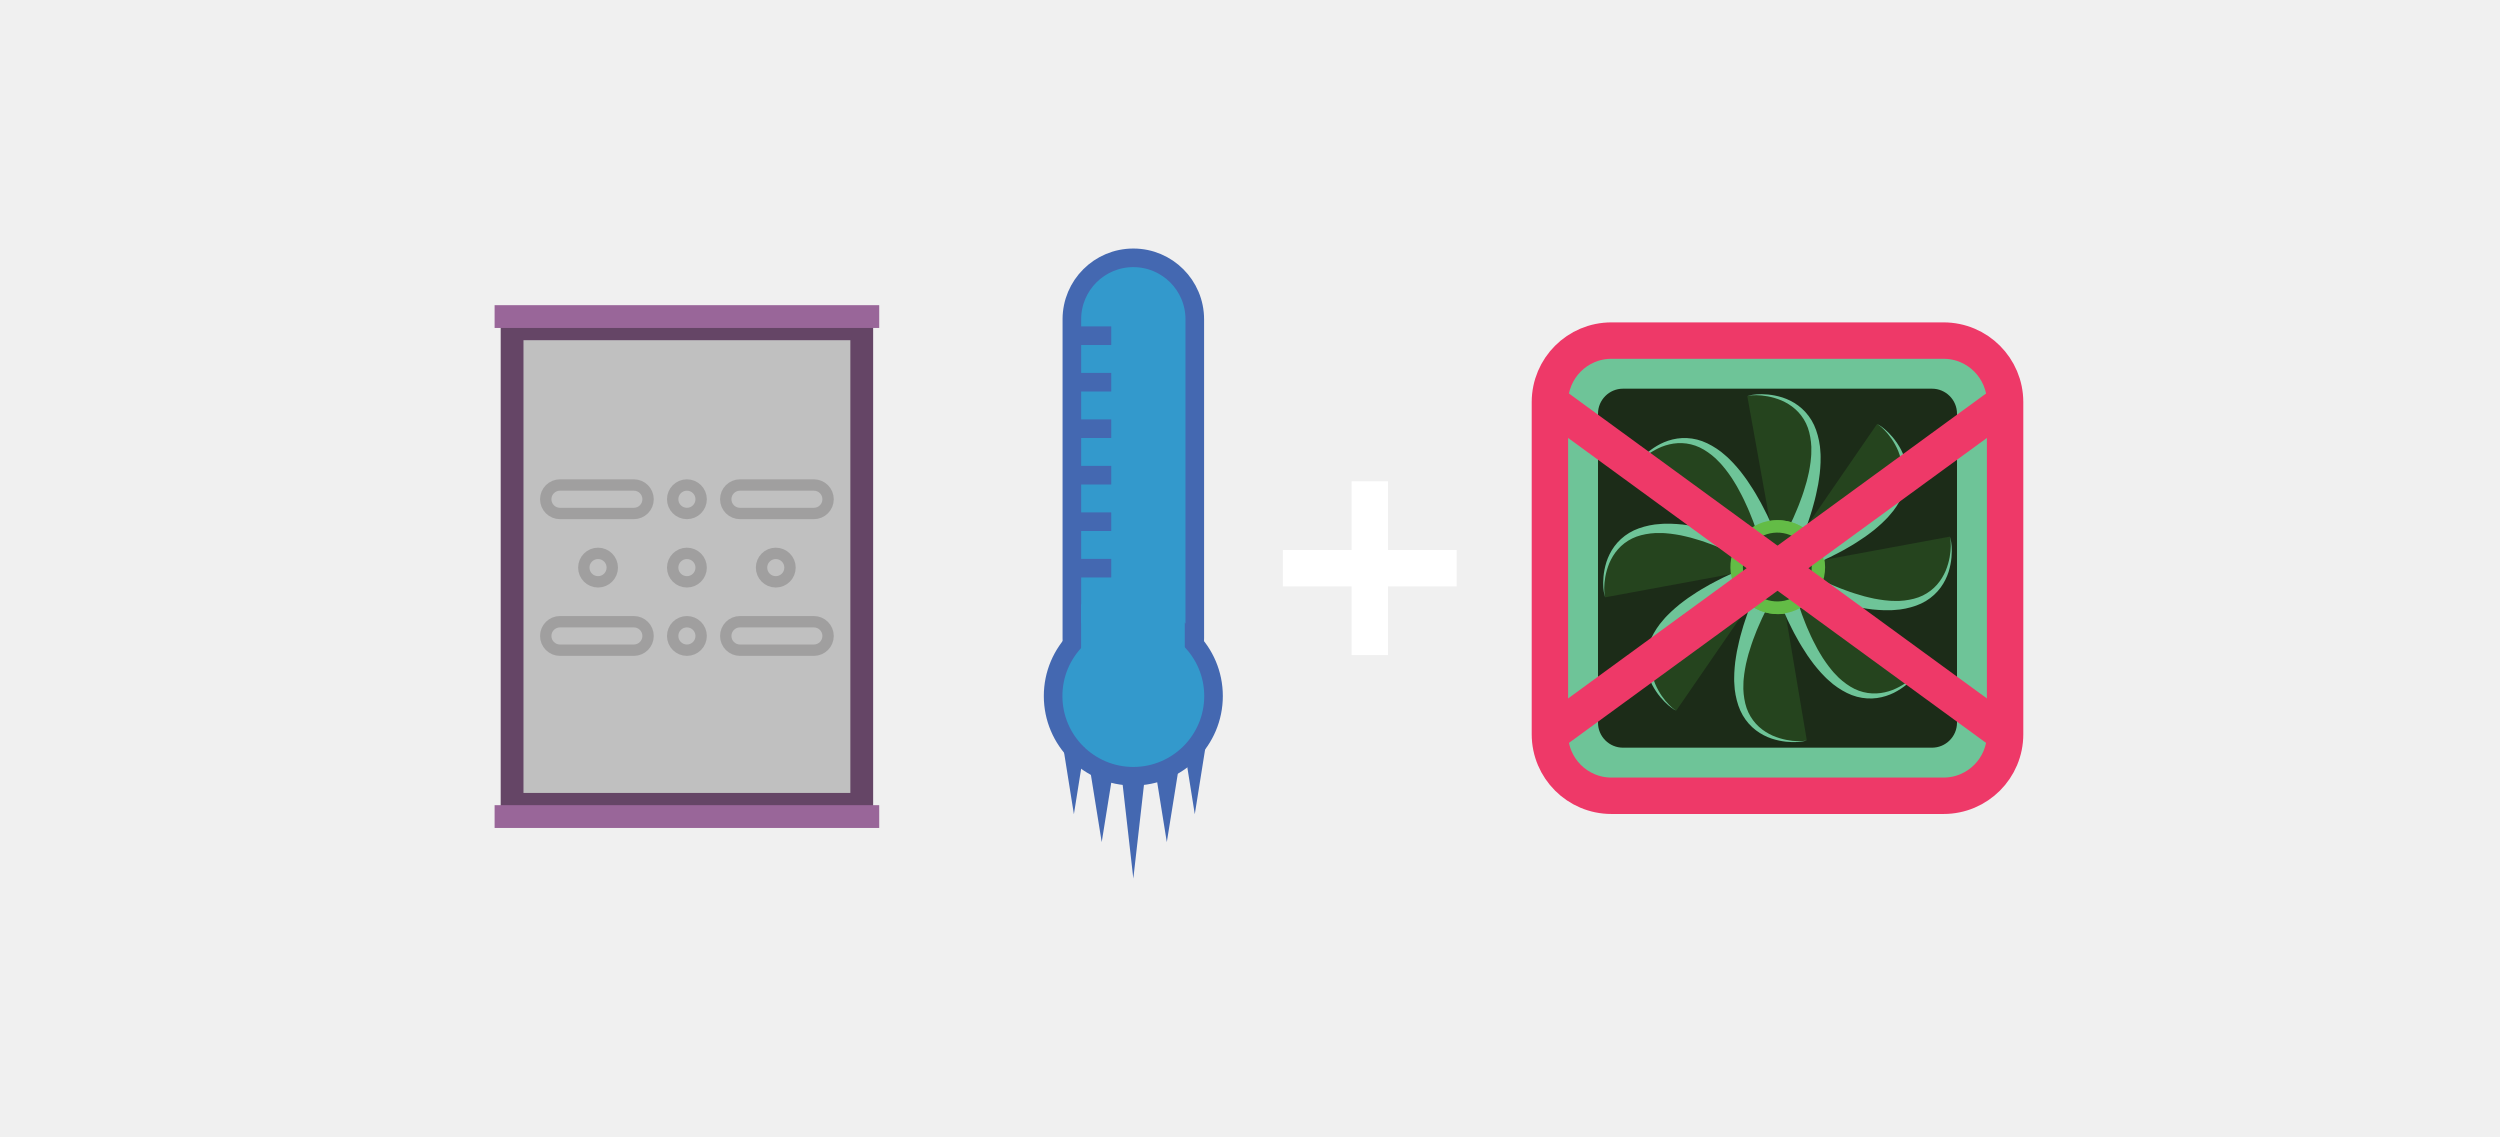
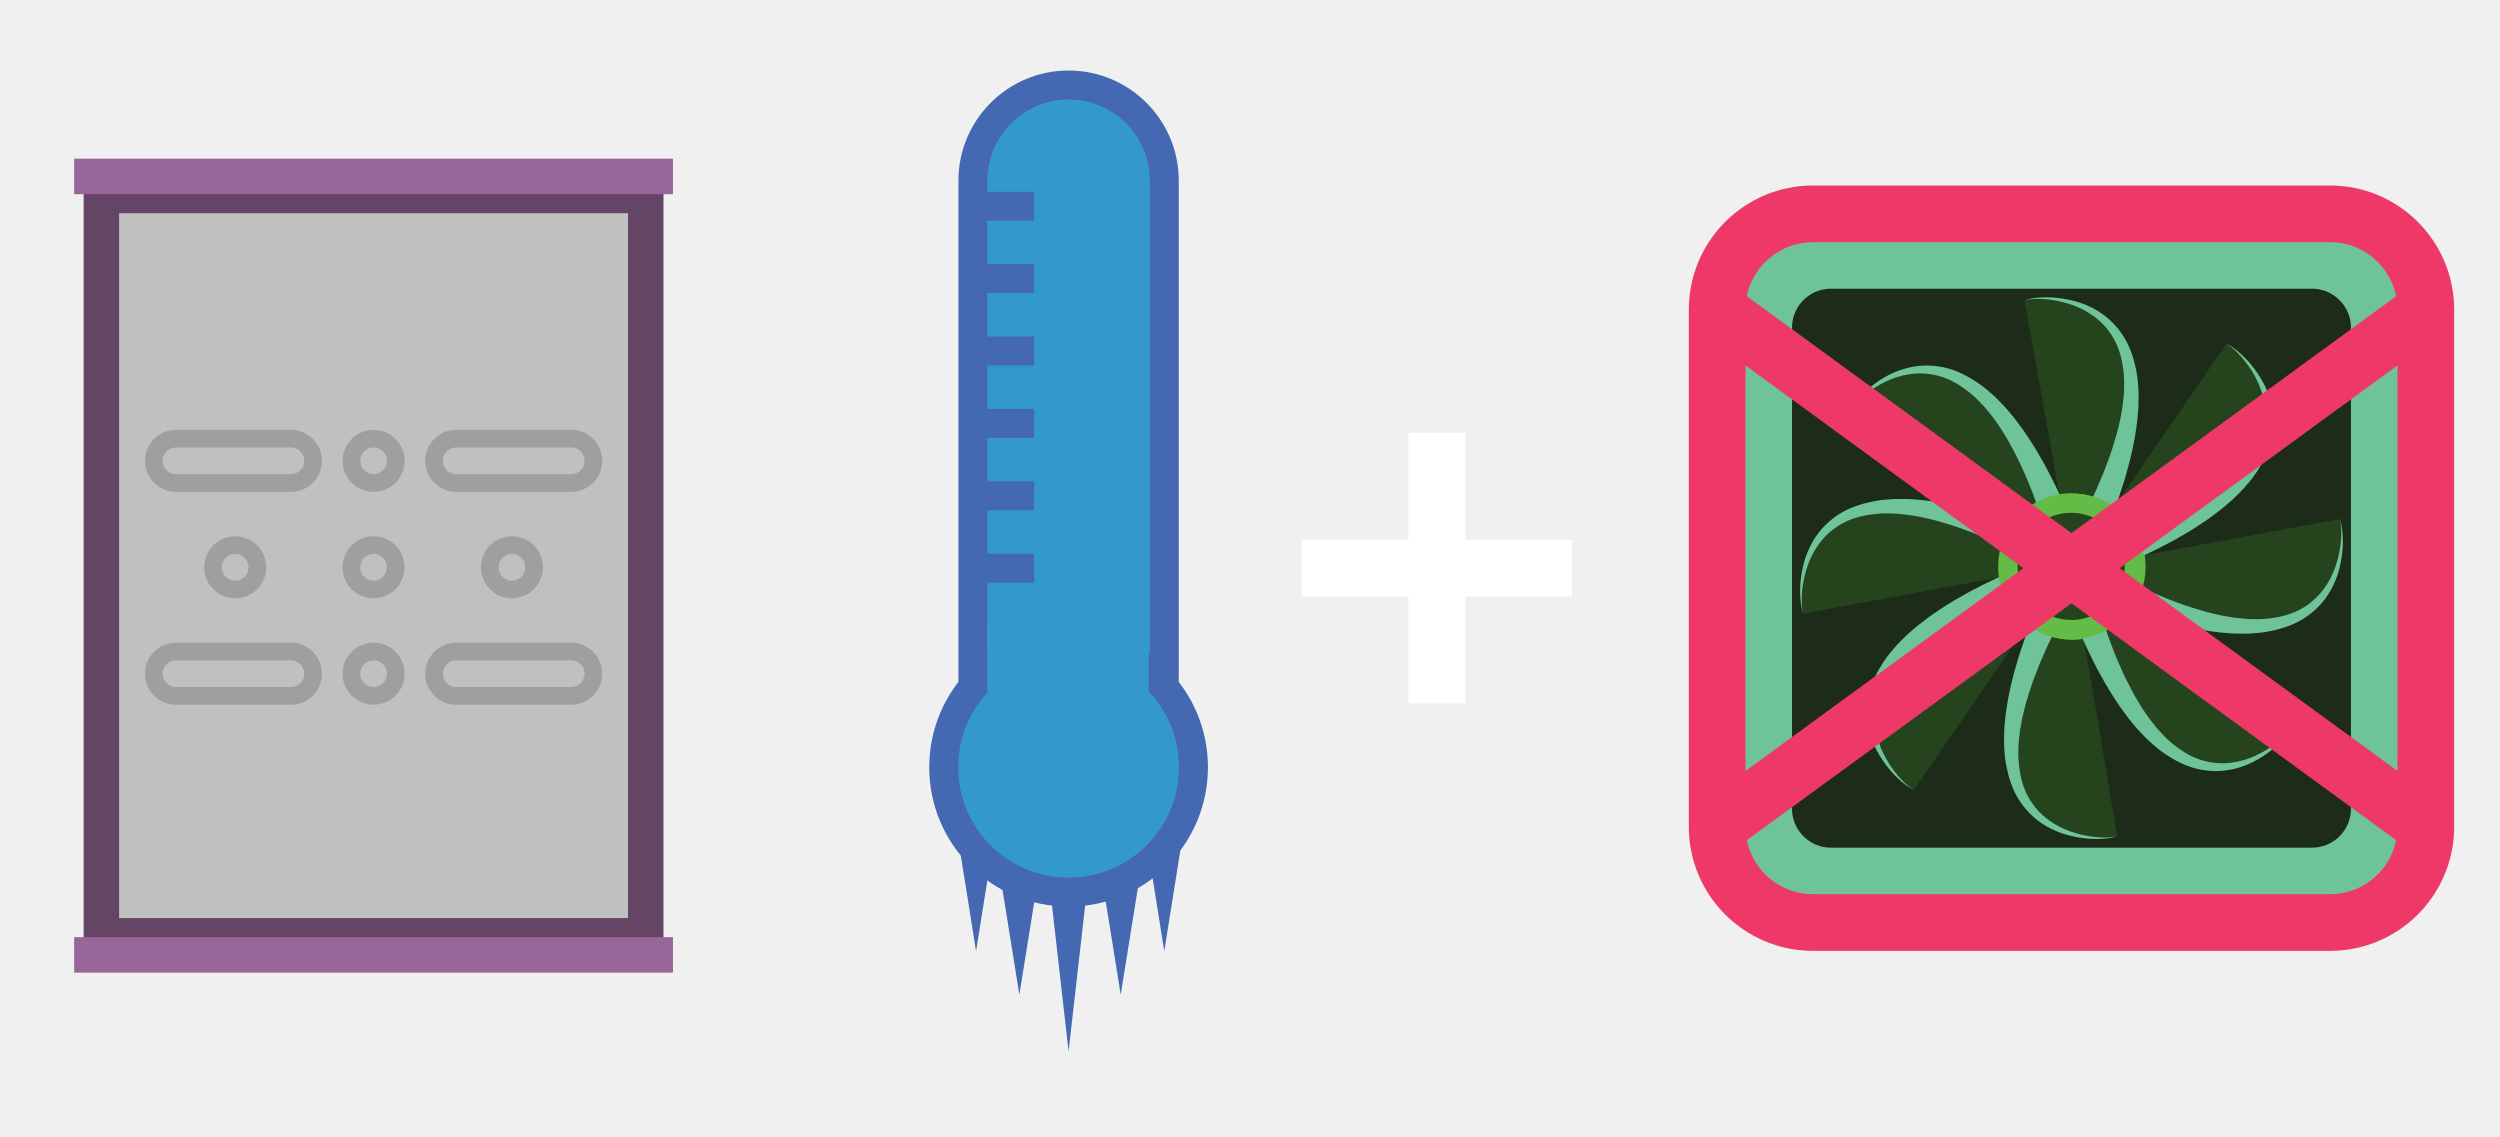
<svg xmlns="http://www.w3.org/2000/svg" version="1.1" id="Layer_1" x="0px" y="0px" width="550px" height="250px" viewBox="0 0 550 250" enable-background="new 0 0 550 250" xml:space="preserve">
  <g>
    <g>
-       <rect x="112.658" y="72.335" fill="#C0C0C0" stroke="#654566" stroke-width="5.013" stroke-miterlimit="10" width="76.926" height="104.617" />
-       <line fill="none" stroke="#996699" stroke-width="5.013" stroke-miterlimit="10" x1="108.813" y1="69.644" x2="193.428" y2="69.644" />
-       <line fill="none" stroke="#996699" stroke-width="5.013" stroke-miterlimit="10" x1="108.813" y1="179.644" x2="193.428" y2="179.644" />
+       <g>
+         <rect x="22.304" y="43.006" fill="#C0C0C0" stroke="#654566" stroke-width="7.804" stroke-miterlimit="10" width="119.764" height="162.876" />
+         <line fill="none" stroke="#996699" stroke-width="7.804" stroke-miterlimit="10" x1="16.318" y1="38.817" x2="148.054" y2="38.817" />
+         <line fill="none" stroke="#996699" stroke-width="7.804" stroke-miterlimit="10" x1="16.318" y1="210.074" x2="148.054" y2="210.074" />
+       </g>
+       <g>
+         <path fill="none" d="M121.385,135.52" />
+       </g>
+       <g>
+         <path fill="none" d="M46.546,135.52" />
+       </g>
+       <g>
+         <path fill="none" d="M66.773,148.215" />
+       </g>
+       <g>
+         <path fill="none" d="M97.6,148.215" />
+       </g>
+       <g>
+         <g>
+           <g>
+             <path fill="none" stroke="#A09F9F" stroke-width="3.892" stroke-miterlimit="10" d="M66.774,101.386" />
+           </g>
+           <g>
+             <path fill="none" stroke="#A09F9F" stroke-width="3.892" stroke-miterlimit="10" d="M97.6,101.386" />
+           </g>
+           <path fill="none" stroke="#A09F9F" stroke-width="3.892" stroke-miterlimit="10" d="M68.885,101.386      c0,2.693-2.185,4.877-4.877,4.877H38.711c-2.694,0-4.877-2.183-4.877-4.877l0,0c0-2.693,2.182-4.877,4.877-4.877h25.297      C66.7,96.509,68.885,98.693,68.885,101.386L68.885,101.386z" />
+           <path fill="none" stroke="#A09F9F" stroke-width="3.892" stroke-miterlimit="10" d="M130.541,101.386      c0,2.693-2.184,4.877-4.879,4.877h-25.295c-2.693,0-4.879-2.183-4.879-4.877l0,0c0-2.693,2.184-4.877,4.879-4.877h25.295      C128.356,96.509,130.541,98.693,130.541,101.386L130.541,101.386z" />
+           <circle fill="none" stroke="#A09F9F" stroke-width="3.892" stroke-miterlimit="10" cx="82.186" cy="101.386" r="4.877" />
+         </g>
+         <g>
+           <circle fill="none" stroke="#A09F9F" stroke-width="3.892" stroke-miterlimit="10" cx="51.748" cy="124.8" r="4.878" />
+           <circle fill="none" stroke="#A09F9F" stroke-width="3.892" stroke-miterlimit="10" cx="112.622" cy="124.8" r="4.878" />
+           <circle fill="none" stroke="#A09F9F" stroke-width="3.892" stroke-miterlimit="10" cx="82.185" cy="124.8" r="4.878" />
+         </g>
+         <path fill="none" stroke="#A09F9F" stroke-width="3.892" stroke-miterlimit="10" d="M68.883,148.215     c0,2.691-2.185,4.877-4.877,4.877H38.71c-2.694,0-4.878-2.186-4.878-4.877l0,0c0-2.693,2.182-4.879,4.878-4.879h25.296     C66.698,143.336,68.883,145.521,68.883,148.215L68.883,148.215z" />
+         <path fill="none" stroke="#A09F9F" stroke-width="3.892" stroke-miterlimit="10" d="M130.54,148.215     c0,2.691-2.184,4.877-4.879,4.877h-25.295c-2.694,0-4.879-2.186-4.879-4.877l0,0c0-2.693,2.183-4.879,4.879-4.879h25.295     C128.354,143.336,130.54,145.521,130.54,148.215L130.54,148.215z" />
+         <circle fill="none" stroke="#A09F9F" stroke-width="3.892" stroke-miterlimit="10" cx="82.185" cy="148.214" r="4.878" />
+       </g>
    </g>
    <g>
-       <path fill="none" d="M176.299,131.757" />
-     </g>
-     <g>
-       <path fill="none" d="M128.228,131.757" />
-     </g>
-     <g>
-       <path fill="none" d="M141.22,139.911" />
-     </g>
-     <g>
-       <path fill="none" d="M161.021,139.911" />
+       <path fill="#3399CC" stroke="#4468B1" stroke-width="6.37" stroke-miterlimit="10" d="M235.088,169.984    c-11.625,0-21.05-9.424-21.05-21.049V39.751c0-11.625,9.426-21.05,21.05-21.05l0,0c11.626,0,21.053,9.426,21.053,21.05v109.183    C256.14,160.561,246.713,169.984,235.088,169.984L235.088,169.984z" />
+       <circle fill="#3399CC" stroke="#4468B1" stroke-width="6.37" stroke-miterlimit="10" cx="235.088" cy="168.793" r="27.471" />
+       <g>
+         <line fill="none" stroke="#4468B1" stroke-width="6.37" stroke-miterlimit="10" x1="214.036" y1="125" x2="227.523" y2="125" />
+         <line fill="none" stroke="#4468B1" stroke-width="6.37" stroke-miterlimit="10" x1="214.036" y1="109.074" x2="227.523" y2="109.074" />
+         <line fill="none" stroke="#4468B1" stroke-width="6.37" stroke-miterlimit="10" x1="214.036" y1="93.149" x2="227.523" y2="93.149" />
+         <line fill="none" stroke="#4468B1" stroke-width="6.37" stroke-miterlimit="10" x1="214.036" y1="77.224" x2="227.523" y2="77.224" />
+         <line fill="none" stroke="#4468B1" stroke-width="6.37" stroke-miterlimit="10" x1="214.036" y1="61.298" x2="227.523" y2="61.298" />
+         <line fill="none" stroke="#4468B1" stroke-width="6.37" stroke-miterlimit="10" x1="214.036" y1="45.373" x2="227.523" y2="45.373" />
+       </g>
+       <rect x="217.2" y="137.342" fill="#3399CC" width="35.512" height="17.963" />
+       <g>
+         <polygon fill="#4468B1" points="239.069,196.266 235.088,231.299 231.105,196.266    " />
+       </g>
+       <g>
+         <polygon fill="#4468B1" points="259.779,186.436 256.14,209.271 252.502,186.436    " />
+       </g>
+       <g>
+         <polygon fill="#4468B1" points="218.374,186.436 214.734,209.271 211.095,186.436    " />
+       </g>
+       <g>
+         <polygon fill="#4468B1" points="228.243,194.047 224.26,218.826 220.279,194.047    " />
+       </g>
+       <g>
+         <polygon fill="#4468B1" points="250.538,194.047 246.557,218.826 242.577,194.047    " />
+       </g>
    </g>
    <g>
      <g>
+         <path fill="#1C2C18" stroke="#6EC498" stroke-width="12.247" d="M523.333,177.908c0,8.117-6.579,14.697-14.695,14.697H402.819     c-8.116,0-14.696-6.58-14.696-14.697V72.089c0-8.113,6.582-14.694,14.696-14.694h105.818c8.116,0,14.695,6.583,14.695,14.694     V177.908z" />
        <g>
-           <path fill="none" stroke="#A09F9F" stroke-width="2.5" stroke-miterlimit="10" d="M141.221,109.833" />
+           <g>
+             <g>
+               <path fill="#25441E" d="M455.889,125.077c62.159,32.856,60.441-7.958,58.827-10.875" />
+               <path fill="#6EC498" d="M457.438,122.024c0,0,1.054,0.597,2.896,1.638c0.92,0.504,2.048,1.189,3.317,1.846        c1.27,0.662,2.705,1.41,4.27,2.227c1.603,0.754,3.339,1.602,5.19,2.438c1.873,0.77,3.832,1.678,5.916,2.391        c2.063,0.799,4.24,1.453,6.462,2.08c1.117,0.254,2.242,0.57,3.381,0.791c1.139,0.172,2.29,0.443,3.438,0.543        c1.149,0.098,2.31,0.264,3.453,0.23c0.57-0.002,1.149,0.033,1.717,0.004l1.692-0.137c2.224-0.271,4.401-0.773,6.317-1.713        c1.909-0.934,3.566-2.221,4.872-3.707c1.311-1.482,2.278-3.146,2.973-4.77c1.344-3.282,1.715-6.322,1.744-8.41        c0.027-1.053-0.055-1.879-0.142-2.435c-0.084-0.559-0.219-0.836-0.219-0.836s0.161,0.263,0.293,0.819        c0.136,0.553,0.292,1.38,0.357,2.443c0.156,2.117,0.068,5.223-1.034,8.79c-0.577,1.766-1.444,3.637-2.736,5.391        c-1.284,1.758-3.012,3.373-5.079,4.619c-2.072,1.256-4.465,2.041-6.918,2.561l-1.863,0.318        c-0.624,0.088-1.251,0.107-1.882,0.164c-1.265,0.145-2.52,0.082-3.784,0.082c-1.267,0-2.504-0.172-3.759-0.254        c-1.243-0.129-2.458-0.354-3.682-0.523c-2.41-0.451-4.783-0.945-7.016-1.588c-2.271-0.563-4.376-1.318-6.411-1.951        c-2.007-0.699-3.879-1.418-5.623-2.059c-1.721-0.713-3.302-1.365-4.702-1.947c-1.408-0.578-2.531-1.133-3.511-1.563        c-1.928-0.875-3.028-1.377-3.028-1.377L457.438,122.024z" />
+             </g>
+             <g>
+               <path fill="#25441E" d="M455.838,124.952c-33.868,61.607,6.974,60.558,9.919,58.988" />
+               <path fill="#6EC498" d="M458.865,126.551c0,0-0.614,1.043-1.685,2.869c-0.521,0.91-1.223,2.029-1.897,3.287        c-0.685,1.26-1.458,2.682-2.299,4.232c-0.78,1.588-1.654,3.309-2.524,5.148c-0.8,1.861-1.739,3.803-2.484,5.875        c-0.833,2.053-1.523,4.217-2.186,6.428c-0.274,1.113-0.607,2.236-0.846,3.369c-0.19,1.135-0.48,2.279-0.598,3.428        c-0.117,1.146-0.303,2.305-0.289,3.449c-0.009,0.568-0.052,1.148-0.031,1.715l0.109,1.693c0.232,2.23,0.7,4.414,1.61,6.344        c0.901,1.922,2.161,3.602,3.626,4.932c1.464,1.332,3.108,2.324,4.722,3.047c3.262,1.396,6.293,1.814,8.382,1.879        c1.054,0.043,1.88-0.027,2.438-0.104c0.562-0.072,0.839-0.203,0.839-0.203s-0.266,0.154-0.823,0.281        c-0.554,0.125-1.384,0.27-2.446,0.318c-2.121,0.121-5.226-0.016-8.776-1.176c-1.757-0.604-3.609-1.502-5.347-2.82        c-1.736-1.311-3.324-3.066-4.537-5.154c-1.22-2.092-1.968-4.494-2.446-6.957l-0.287-1.867        c-0.079-0.625-0.092-1.254-0.137-1.887c-0.122-1.266-0.04-2.518-0.021-3.785c0.022-1.266,0.216-2.5,0.316-3.752        c0.15-1.24,0.391-2.455,0.583-3.672c0.491-2.404,1.023-4.766,1.702-6.99c0.599-2.258,1.388-4.352,2.056-6.379        c0.73-1.992,1.479-3.852,2.147-5.586c0.744-1.713,1.422-3.279,2.024-4.67c0.604-1.398,1.175-2.512,1.62-3.484        c0.906-1.913,1.425-3.007,1.425-3.007L458.865,126.551z" />
+             </g>
+             <g>
+               <path fill="#25441E" d="M455.564,124.098c-62.16-32.859-60.445,7.959-58.824,10.875" />
+               <path fill="#6EC498" d="M454.013,127.15c0,0-1.053-0.596-2.896-1.637c-0.918-0.505-2.048-1.19-3.316-1.845        c-1.27-0.663-2.704-1.411-4.271-2.229c-1.603-0.753-3.337-1.602-5.19-2.438c-1.872-0.77-3.83-1.677-5.914-2.39        c-2.066-0.798-4.24-1.454-6.462-2.08c-1.119-0.257-2.243-0.569-3.383-0.791c-1.139-0.173-2.29-0.442-3.439-0.543        c-1.147-0.098-2.308-0.265-3.451-0.232c-0.571,0.001-1.147-0.033-1.717-0.003l-1.69,0.137        c-2.226,0.271-4.403,0.772-6.317,1.714c-1.911,0.934-3.568,2.218-4.872,3.707c-1.313,1.484-2.278,3.146-2.975,4.769        c-1.342,3.283-1.713,6.322-1.739,8.412c-0.028,1.053,0.054,1.879,0.142,2.434c0.084,0.563,0.219,0.836,0.219,0.836        s-0.159-0.262-0.293-0.818c-0.137-0.551-0.294-1.379-0.36-2.441c-0.155-2.119-0.068-5.225,1.032-8.792        c0.579-1.768,1.444-3.635,2.736-5.391c1.285-1.758,3.016-3.374,5.081-4.622c2.071-1.252,4.463-2.04,6.917-2.56l1.863-0.315        c0.622-0.089,1.252-0.109,1.881-0.167c1.265-0.142,2.521-0.079,3.786-0.082c1.267,0.001,2.504,0.174,3.758,0.257        c1.242,0.127,2.459,0.352,3.683,0.523c2.41,0.452,4.781,0.945,7.016,1.588c2.27,0.561,4.374,1.315,6.411,1.951        c2.007,0.699,3.878,1.417,5.621,2.057c1.723,0.714,3.302,1.369,4.704,1.947c1.407,0.58,2.531,1.134,3.51,1.564        c1.929,0.876,3.03,1.376,3.03,1.376L454.013,127.15z" />
+             </g>
+             <g>
+               <path fill="#25441E" d="M455.987,124.976c33.155-61.996-7.672-60.477-10.601-58.875" />
+               <path fill="#6EC498" d="M452.943,123.411c0,0,0.601-1.05,1.65-2.888c0.51-0.916,1.2-2.044,1.86-3.309        c0.669-1.267,1.424-2.698,2.247-4.259c0.762-1.6,1.617-3.329,2.463-5.178c0.778-1.869,1.695-3.822,2.419-5.902        c0.809-2.062,1.472-4.234,2.108-6.455c0.264-1.116,0.582-2.239,0.809-3.377c0.177-1.138,0.453-2.288,0.557-3.436        c0.104-1.149,0.275-2.307,0.25-3.45c0-0.572,0.037-1.151,0.01-1.717l-0.129-1.692c-0.26-2.227-0.751-4.406-1.683-6.324        c-0.926-1.913-2.205-3.578-3.686-4.89c-1.477-1.319-3.136-2.292-4.756-2.996c-3.275-1.358-6.314-1.743-8.401-1.783        c-1.054-0.032-1.88,0.046-2.437,0.128c-0.561,0.082-0.837,0.215-0.837,0.215s0.264-0.159,0.82-0.29        c0.553-0.134,1.381-0.288,2.443-0.349c2.119-0.146,5.225-0.043,8.788,1.074c1.764,0.587,3.629,1.461,5.379,2.761        c1.752,1.292,3.358,3.028,4.597,5.102c1.243,2.077,2.019,4.472,2.526,6.928l0.308,1.864c0.088,0.624,0.104,1.253,0.159,1.882        c0.137,1.266,0.068,2.521,0.064,3.786c-0.007,1.266-0.186,2.502-0.274,3.757c-0.135,1.242-0.361,2.456-0.541,3.678        c-0.464,2.408-0.969,4.778-1.621,7.009c-0.571,2.267-1.334,4.369-1.979,6.401c-0.71,2.002-1.435,3.871-2.084,5.611        c-0.724,1.719-1.385,3.296-1.972,4.694c-0.586,1.404-1.143,2.525-1.58,3.503c-0.883,1.923-1.391,3.021-1.391,3.021        L452.943,123.411z" />
+             </g>
+             <circle fill="#25441E" stroke="#63BC46" stroke-width="4.28" cx="455.963" cy="124.675" r="13.928" />
+           </g>
+           <g>
+             <g>
+               <path fill="#25441E" d="M455.895,124.941c67.189-20.72,37.113-48.366,33.908-49.287" />
+               <path fill="#6EC498" d="M454.834,121.687c0,0,1.167-0.324,3.207-0.89c1.007-0.292,2.29-0.608,3.648-1.042        c1.369-0.429,2.912-0.915,4.595-1.446c1.668-0.6,3.493-1.227,5.396-1.944c1.867-0.782,3.894-1.524,5.871-2.494        c2.027-0.896,4.028-1.973,6.042-3.099c0.972-0.61,1.989-1.183,2.951-1.832c0.928-0.684,1.93-1.306,2.816-2.047        c0.882-0.744,1.819-1.447,2.604-2.276c0.402-0.407,0.836-0.792,1.216-1.212l1.1-1.292c1.382-1.765,2.564-3.659,3.255-5.676        c0.69-2.011,0.953-4.093,0.824-6.065c-0.122-1.979-0.616-3.836-1.27-5.477c-1.371-3.271-3.259-5.682-4.717-7.179        c-0.724-0.764-1.366-1.289-1.821-1.624c-0.454-0.336-0.745-0.436-0.745-0.436s0.299,0.075,0.788,0.372        c0.486,0.294,1.182,0.768,1.979,1.473c1.608,1.388,3.743,3.646,5.485,6.947c0.841,1.658,1.55,3.593,1.878,5.748        c0.333,2.15,0.254,4.513-0.327,6.858c-0.577,2.353-1.713,4.598-3.082,6.701l-1.092,1.542        c-0.378,0.504-0.809,0.961-1.213,1.449c-0.794,0.995-1.724,1.839-2.618,2.734c-0.896,0.894-1.896,1.647-2.839,2.478        c-0.97,0.788-1.986,1.49-2.974,2.234c-2.023,1.385-4.05,2.713-6.083,3.839c-2.002,1.208-4.022,2.163-5.914,3.152        c-1.914,0.925-3.743,1.741-5.43,2.521c-1.721,0.714-3.302,1.368-4.701,1.95c-1.406,0.584-2.592,0.988-3.588,1.375        c-1.982,0.746-3.116,1.172-3.116,1.172L454.834,121.687z" />
+             </g>
+             <g>
+               <path fill="#25441E" d="M455.767,124.884c19.621,67.517,47.761,37.894,48.726,34.698" />
+               <path fill="#6EC498" d="M459.041,123.874c0,0,0.303,1.171,0.837,3.22c0.276,1.01,0.569,2.299,0.983,3.664        c0.407,1.375,0.866,2.928,1.368,4.619c0.573,1.676,1.171,3.512,1.856,5.426c0.75,1.879,1.461,3.918,2.397,5.91        c0.864,2.041,1.907,4.057,3.002,6.092c0.593,0.982,1.147,2.006,1.783,2.98c0.669,0.938,1.274,1.951,2.002,2.846        c0.729,0.893,1.416,1.846,2.233,2.643c0.4,0.41,0.775,0.848,1.193,1.234l1.273,1.119c1.74,1.41,3.616,2.629,5.623,3.348        c2,0.723,4.076,1.018,6.053,0.922c1.979-0.09,3.846-0.551,5.495-1.184c3.293-1.316,5.733-3.166,7.254-4.6        c0.775-0.711,1.312-1.346,1.652-1.795c0.346-0.451,0.447-0.738,0.447-0.738s-0.078,0.297-0.382,0.781        c-0.303,0.482-0.789,1.17-1.507,1.957c-1.412,1.588-3.705,3.684-7.033,5.373c-1.673,0.816-3.617,1.492-5.777,1.785        c-2.157,0.299-4.519,0.184-6.853-0.436c-2.343-0.617-4.57-1.787-6.65-3.191l-1.523-1.117c-0.498-0.389-0.95-0.822-1.429-1.236        c-0.982-0.811-1.81-1.756-2.692-2.664c-0.879-0.91-1.615-1.918-2.43-2.877c-0.774-0.984-1.461-2.012-2.187-3.01        c-1.352-2.047-2.647-4.096-3.737-6.146c-1.175-2.021-2.098-4.055-3.058-5.963c-0.893-1.93-1.679-3.771-2.433-5.473        c-0.686-1.732-1.313-3.324-1.871-4.732c-0.562-1.412-0.946-2.605-1.318-3.609c-0.712-1.99-1.119-3.135-1.119-3.135        L459.041,123.874z" />
+             </g>
+             <g>
+               <path fill="#25441E" d="M454.977,124.477c-67.192,20.717-37.116,48.367-33.911,49.285" />
+               <path fill="#6EC498" d="M456.04,127.732c0,0-1.166,0.322-3.206,0.889c-1.007,0.291-2.29,0.607-3.649,1.041        c-1.368,0.43-2.911,0.916-4.596,1.445c-1.667,0.6-3.492,1.227-5.395,1.945c-1.868,0.779-3.894,1.521-5.872,2.492        c-2.025,0.896-4.025,1.973-6.042,3.102c-0.972,0.607-1.988,1.18-2.951,1.83c-0.927,0.684-1.931,1.305-2.815,2.047        c-0.882,0.744-1.82,1.447-2.604,2.275c-0.403,0.406-0.836,0.793-1.216,1.213l-1.1,1.291c-1.382,1.766-2.566,3.662-3.255,5.678        c-0.69,2.01-0.954,4.09-0.826,6.064c0.122,1.979,0.616,3.836,1.27,5.479c1.37,3.27,3.259,5.68,4.717,7.178        c0.724,0.766,1.366,1.291,1.819,1.623c0.456,0.336,0.745,0.438,0.745,0.438s-0.298-0.076-0.787-0.373        c-0.488-0.293-1.182-0.768-1.981-1.473c-1.607-1.389-3.741-3.646-5.484-6.947c-0.841-1.658-1.549-3.592-1.876-5.748        c-0.334-2.15-0.255-4.514,0.327-6.857c0.578-2.354,1.713-4.598,3.082-6.701l1.092-1.543c0.378-0.502,0.809-0.961,1.213-1.447        c0.794-0.996,1.724-1.84,2.618-2.732c0.896-0.895,1.896-1.648,2.839-2.479c0.97-0.787,1.986-1.49,2.974-2.236        c2.023-1.383,4.05-2.709,6.084-3.836c2.001-1.207,4.023-2.164,5.913-3.154c1.913-0.924,3.743-1.74,5.431-2.52        c1.722-0.714,3.303-1.368,4.701-1.949c1.406-0.585,2.593-0.989,3.588-1.376c1.983-0.745,3.116-1.171,3.116-1.171        L456.04,127.732z" />
+             </g>
+             <g>
+               <path fill="#25441E" d="M455.895,124.799c-20.395-67.281-48.187-37.337-49.127-34.137" />
+               <path fill="#6EC498" d="M452.635,125.846c0,0-0.317-1.167-0.877-3.211c-0.287-1.007-0.596-2.293-1.021-3.654        c-0.425-1.37-0.901-2.915-1.423-4.601c-0.594-1.669-1.211-3.499-1.919-5.404c-0.772-1.872-1.506-3.901-2.467-5.882        c-0.885-2.032-1.952-4.037-3.069-6.057c-0.605-0.974-1.174-1.996-1.818-2.959c-0.681-0.932-1.295-1.937-2.036-2.823        c-0.738-0.886-1.438-1.828-2.264-2.616c-0.402-0.405-0.786-0.841-1.204-1.223l-1.287-1.104        c-1.758-1.392-3.647-2.583-5.662-3.28c-2.009-0.699-4.089-0.972-6.065-0.853c-1.977,0.113-3.837,0.598-5.48,1.247        c-3.276,1.354-5.697,3.229-7.202,4.682c-0.767,0.719-1.296,1.359-1.632,1.812c-0.341,0.453-0.44,0.744-0.44,0.744        s0.076-0.297,0.375-0.786c0.297-0.485,0.772-1.177,1.482-1.974c1.396-1.6,3.666-3.726,6.975-5.452        c1.663-0.833,3.6-1.532,5.756-1.85c2.153-0.325,4.514-0.233,6.855,0.356c2.351,0.59,4.59,1.735,6.687,3.112l1.537,1.101        c0.502,0.381,0.958,0.811,1.443,1.219c0.992,0.8,1.832,1.732,2.721,2.631c0.892,0.9,1.641,1.901,2.464,2.849        c0.784,0.973,1.48,1.994,2.22,2.985c1.377,2.03,2.693,4.062,3.81,6.101c1.2,2.007,2.144,4.034,3.126,5.928        c0.914,1.917,1.723,3.752,2.497,5.441c0.705,1.727,1.352,3.309,1.923,4.712c0.579,1.407,0.979,2.595,1.359,3.594        c0.737,1.986,1.155,3.12,1.155,3.12L452.635,125.846z" />
+             </g>
+             <path fill="#25441E" stroke="#63BC46" stroke-width="4.28" d="M463.654,136.014c-6.301,4.412-14.988,2.881-19.4-3.418       c-4.412-6.307-2.881-14.992,3.42-19.404c6.3-4.412,14.987-2.88,19.399,3.42C471.485,122.915,469.955,131.602,463.654,136.014z" />
+           </g>
        </g>
-         <g>
-           <path fill="none" stroke="#A09F9F" stroke-width="2.5" stroke-miterlimit="10" d="M161.021,109.833" />
-         </g>
-         <path fill="none" stroke="#A09F9F" stroke-width="2.5" stroke-miterlimit="10" d="M142.577,109.833     c0,1.73-1.403,3.133-3.133,3.133h-16.248c-1.73,0-3.133-1.402-3.133-3.133l0,0c0-1.73,1.402-3.133,3.133-3.133h16.248     C141.174,106.7,142.577,108.103,142.577,109.833L142.577,109.833z" />
-         <path fill="none" stroke="#A09F9F" stroke-width="2.5" stroke-miterlimit="10" d="M182.179,109.833     c0,1.73-1.402,3.133-3.133,3.133h-16.247c-1.731,0-3.134-1.402-3.134-3.133l0,0c0-1.73,1.402-3.133,3.134-3.133h16.247     C180.776,106.7,182.179,108.103,182.179,109.833L182.179,109.833z" />
-         <circle fill="none" stroke="#A09F9F" stroke-width="2.5" stroke-miterlimit="10" cx="151.121" cy="109.833" r="3.133" />
      </g>
      <g>
-         <circle fill="none" stroke="#A09F9F" stroke-width="2.5" stroke-miterlimit="10" cx="131.57" cy="124.872" r="3.133" />
-         <circle fill="none" stroke="#A09F9F" stroke-width="2.5" stroke-miterlimit="10" cx="170.67" cy="124.872" r="3.133" />
-         <circle fill="none" stroke="#A09F9F" stroke-width="2.5" stroke-miterlimit="10" cx="151.12" cy="124.872" r="3.133" />
-       </g>
-       <path fill="none" stroke="#A09F9F" stroke-width="2.5" stroke-miterlimit="10" d="M142.576,139.911    c0,1.729-1.403,3.133-3.133,3.133h-16.248c-1.73,0-3.133-1.404-3.133-3.133l0,0c0-1.73,1.402-3.133,3.133-3.133h16.248    C141.173,136.778,142.576,138.181,142.576,139.911L142.576,139.911z" />
-       <path fill="none" stroke="#A09F9F" stroke-width="2.5" stroke-miterlimit="10" d="M182.178,139.911    c0,1.729-1.402,3.133-3.133,3.133h-16.247c-1.731,0-3.134-1.404-3.134-3.133l0,0c0-1.73,1.402-3.133,3.134-3.133h16.247    C180.775,136.778,182.178,138.181,182.178,139.911L182.178,139.911z" />
-       <circle fill="none" stroke="#A09F9F" stroke-width="2.5" stroke-miterlimit="10" cx="151.12" cy="139.911" r="3.133" />
-     </g>
-   </g>
-   <g>
-     <path fill="#3399CC" stroke="#4468B1" stroke-width="4.092" stroke-miterlimit="10" d="M249.331,153.895   c-7.467,0-13.521-6.053-13.521-13.521V70.244c0-7.467,6.055-13.521,13.521-13.521l0,0c7.468,0,13.522,6.055,13.522,13.521v70.129   C262.853,147.842,256.798,153.895,249.331,153.895L249.331,153.895z" />
-     <circle fill="#3399CC" stroke="#4468B1" stroke-width="4.092" stroke-miterlimit="10" cx="249.331" cy="153.129" r="17.645" />
-     <g>
-       <line fill="none" stroke="#4468B1" stroke-width="4.092" stroke-miterlimit="10" x1="235.809" y1="125" x2="244.472" y2="125" />
-       <line fill="none" stroke="#4468B1" stroke-width="4.092" stroke-miterlimit="10" x1="235.809" y1="114.771" x2="244.472" y2="114.771" />
-       <line fill="none" stroke="#4468B1" stroke-width="4.092" stroke-miterlimit="10" x1="235.809" y1="104.542" x2="244.472" y2="104.542" />
-       <line fill="none" stroke="#4468B1" stroke-width="4.092" stroke-miterlimit="10" x1="235.809" y1="94.313" x2="244.472" y2="94.313" />
-       <line fill="none" stroke="#4468B1" stroke-width="4.092" stroke-miterlimit="10" x1="235.809" y1="84.084" x2="244.472" y2="84.084" />
-       <line fill="none" stroke="#4468B1" stroke-width="4.092" stroke-miterlimit="10" x1="235.809" y1="73.855" x2="244.472" y2="73.855" />
-     </g>
-     <rect x="237.842" y="132.928" fill="#3399CC" width="22.809" height="11.537" />
-     <g>
-       <polygon fill="#4468B1" points="251.888,170.775 249.331,193.277 246.773,170.775   " />
-     </g>
-     <g>
-       <polygon fill="#4468B1" points="265.19,164.461 262.853,179.129 260.516,164.461   " />
-     </g>
-     <g>
-       <polygon fill="#4468B1" points="238.595,164.461 236.258,179.129 233.921,164.461   " />
-     </g>
-     <g>
-       <polygon fill="#4468B1" points="244.934,169.35 242.376,185.266 239.819,169.35   " />
-     </g>
-     <g>
-       <polygon fill="#4468B1" points="259.255,169.35 256.698,185.266 254.141,169.35   " />
-     </g>
-   </g>
-   <g>
-     <g>
-       <path fill="#1C2C18" stroke="#6EC498" stroke-width="7.866" d="M434.473,158.985c0,5.213-4.225,9.439-9.438,9.439h-67.969    c-5.213,0-9.439-4.227-9.439-9.439v-67.97c0-5.211,4.227-9.438,9.439-9.438h67.969c5.213,0,9.438,4.228,9.438,9.438V158.985z" />
-       <g>
-         <g>
-           <g>
-             <path fill="#25441E" d="M391.154,125.05c39.926,21.105,38.822-5.112,37.785-6.985" />
-             <path fill="#6EC498" d="M392.149,123.089c0,0,0.677,0.383,1.861,1.052c0.59,0.324,1.315,0.764,2.13,1.185       c0.816,0.426,1.738,0.906,2.743,1.431c1.029,0.484,2.144,1.028,3.334,1.566c1.203,0.494,2.46,1.077,3.799,1.534       c1.326,0.514,2.724,0.934,4.151,1.337c0.717,0.164,1.44,0.366,2.172,0.508c0.731,0.11,1.47,0.284,2.208,0.349       c0.738,0.063,1.483,0.169,2.217,0.148c0.367-0.001,0.739,0.021,1.103,0.002l1.087-0.088c1.429-0.173,2.827-0.496,4.057-1.1       c1.227-0.6,2.291-1.426,3.13-2.381c0.842-0.953,1.463-2.021,1.909-3.063c0.864-2.108,1.102-4.061,1.12-5.402       c0.018-0.676-0.035-1.207-0.09-1.564c-0.054-0.359-0.141-0.537-0.141-0.537s0.103,0.169,0.188,0.526       c0.087,0.355,0.188,0.886,0.23,1.569c0.1,1.36,0.044,3.355-0.664,5.646c-0.371,1.135-0.928,2.335-1.758,3.463       c-0.825,1.129-1.935,2.166-3.263,2.967c-1.331,0.806-2.867,1.311-4.443,1.644l-1.196,0.204       c-0.401,0.057-0.804,0.07-1.209,0.107c-0.813,0.091-1.618,0.051-2.431,0.052c-0.813-0.001-1.608-0.111-2.414-0.164       c-0.799-0.082-1.579-0.226-2.365-0.336c-1.548-0.29-3.072-0.607-4.506-1.02c-1.459-0.36-2.81-0.846-4.118-1.254       c-1.289-0.449-2.491-0.909-3.611-1.321c-1.106-0.458-2.121-0.878-3.021-1.25c-0.904-0.372-1.626-0.728-2.255-1.004       c-1.238-0.563-1.945-0.884-1.945-0.884L392.149,123.089z" />
-           </g>
-           <g>
-             <path fill="#25441E" d="M391.121,124.969c-21.754,39.571,4.479,38.897,6.371,37.888" />
-             <path fill="#6EC498" d="M393.065,125.996c0,0-0.394,0.67-1.082,1.844c-0.334,0.584-0.785,1.303-1.219,2.11       c-0.439,0.81-0.936,1.723-1.476,2.719c-0.501,1.021-1.063,2.126-1.621,3.308c-0.514,1.195-1.117,2.442-1.596,3.773       c-0.535,1.318-0.978,2.708-1.404,4.129c-0.176,0.715-0.39,1.435-0.543,2.163c-0.122,0.729-0.309,1.465-0.384,2.202       s-0.194,1.48-0.186,2.215c-0.005,0.366-0.033,0.738-0.02,1.102l0.07,1.088c0.15,1.432,0.45,2.835,1.034,4.073       c0.58,1.236,1.389,2.314,2.33,3.168c0.94,0.857,1.997,1.494,3.033,1.958c2.094,0.897,4.042,1.166,5.384,1.206       c0.676,0.028,1.207-0.017,1.565-0.065c0.36-0.048,0.539-0.132,0.539-0.132s-0.171,0.1-0.529,0.181       c-0.356,0.081-0.889,0.174-1.572,0.205c-1.362,0.078-3.356-0.01-5.636-0.754c-1.129-0.39-2.319-0.965-3.435-1.813       c-1.115-0.842-2.135-1.969-2.914-3.31c-0.783-1.344-1.264-2.887-1.571-4.469l-0.185-1.199       c-0.051-0.402-0.058-0.806-0.088-1.211c-0.078-0.814-0.025-1.619-0.013-2.432c0.014-0.813,0.138-1.605,0.203-2.41       c0.096-0.798,0.251-1.576,0.375-2.359c0.315-1.544,0.657-3.062,1.093-4.489c0.384-1.452,0.891-2.796,1.32-4.098       c0.47-1.28,0.95-2.475,1.38-3.588c0.477-1.1,0.913-2.106,1.3-3c0.387-0.898,0.754-1.613,1.041-2.237       c0.582-1.229,0.915-1.932,0.915-1.932L393.065,125.996z" />
-           </g>
-           <g>
-             <path fill="#25441E" d="M390.945,124.421c-39.926-21.106-38.824,5.112-37.783,6.985" />
-             <path fill="#6EC498" d="M389.949,126.382c0,0-0.676-0.383-1.86-1.052c-0.59-0.324-1.316-0.764-2.13-1.185       c-0.816-0.426-1.738-0.906-2.743-1.431c-1.03-0.484-2.144-1.029-3.334-1.566c-1.203-0.494-2.46-1.077-3.799-1.535       c-1.327-0.513-2.724-0.934-4.151-1.336c-0.718-0.165-1.44-0.366-2.172-0.508c-0.732-0.111-1.471-0.284-2.209-0.349       c-0.738-0.063-1.483-0.17-2.217-0.149c-0.367,0.001-0.738-0.021-1.103-0.002l-1.086,0.088       c-1.429,0.174-2.828,0.496-4.057,1.101c-1.228,0.6-2.292,1.425-3.13,2.381c-0.843,0.953-1.463,2.021-1.91,3.063       c-0.863,2.108-1.101,4.061-1.118,5.403c-0.018,0.676,0.035,1.206,0.091,1.563c0.054,0.36,0.141,0.537,0.141,0.537       s-0.103-0.169-0.189-0.526c-0.087-0.354-0.188-0.886-0.231-1.569c-0.1-1.36-0.044-3.355,0.663-5.646       c0.372-1.135,0.928-2.335,1.758-3.463c0.825-1.129,1.936-2.167,3.264-2.968c1.33-0.805,2.866-1.31,4.442-1.644l1.197-0.203       c0.4-0.057,0.804-0.07,1.208-0.107c0.813-0.091,1.619-0.051,2.432-0.053c0.813,0.001,1.608,0.112,2.414,0.165       c0.798,0.082,1.579,0.226,2.365,0.336c1.548,0.29,3.071,0.607,4.506,1.02c1.458,0.36,2.81,0.845,4.118,1.253       c1.289,0.449,2.491,0.91,3.611,1.321c1.106,0.459,2.121,0.879,3.021,1.251c0.904,0.372,1.626,0.728,2.255,1.004       c1.238,0.563,1.946,0.884,1.946,0.884L389.949,126.382z" />
-           </g>
-           <g>
-             <path fill="#25441E" d="M391.217,124.985c21.295-39.821-4.928-38.845-6.809-37.816" />
-             <path fill="#6EC498" d="M389.261,123.98c0,0,0.386-0.675,1.061-1.855c0.327-0.588,0.771-1.313,1.194-2.125       c0.43-0.814,0.915-1.733,1.444-2.736c0.489-1.027,1.039-2.138,1.582-3.326c0.5-1.2,1.089-2.455,1.553-3.791       c0.52-1.324,0.946-2.72,1.355-4.146c0.169-0.717,0.374-1.438,0.519-2.169c0.114-0.731,0.291-1.469,0.358-2.207       c0.066-0.738,0.177-1.482,0.16-2.216c0-0.367,0.024-0.739,0.007-1.103l-0.083-1.087c-0.167-1.43-0.483-2.83-1.081-4.062       c-0.595-1.229-1.416-2.298-2.367-3.141c-0.949-0.847-2.014-1.472-3.055-1.924c-2.104-0.873-4.056-1.12-5.397-1.145       c-0.676-0.021-1.207,0.029-1.564,0.082c-0.36,0.052-0.538,0.138-0.538,0.138s0.17-0.102,0.527-0.186       c0.355-0.086,0.887-0.185,1.57-0.224c1.361-0.094,3.355-0.028,5.644,0.69c1.133,0.377,2.331,0.938,3.455,1.773       c1.125,0.83,2.157,1.945,2.952,3.277c0.799,1.334,1.297,2.872,1.623,4.45l0.198,1.197c0.056,0.401,0.067,0.805,0.102,1.209       c0.088,0.813,0.044,1.619,0.041,2.432c-0.004,0.813-0.119,1.607-0.176,2.413c-0.086,0.798-0.232,1.578-0.347,2.363       c-0.298,1.547-0.622,3.069-1.041,4.502c-0.367,1.456-0.858,2.806-1.272,4.112c-0.456,1.286-0.922,2.486-1.339,3.604       c-0.464,1.104-0.889,2.117-1.266,3.015c-0.376,0.902-0.734,1.622-1.015,2.25c-0.567,1.235-0.893,1.941-0.893,1.941       L389.261,123.98z" />
-           </g>
-           <circle fill="#25441E" stroke="#63BC46" stroke-width="2.749" cx="391.201" cy="124.792" r="8.947" />
-         </g>
-         <g>
-           <g>
-             <path fill="#25441E" d="M391.158,124.963c43.156-13.309,23.838-31.066,21.779-31.658" />
-             <path fill="#6EC498" d="M390.476,122.872c0,0,0.749-0.208,2.06-0.571c0.646-0.188,1.471-0.391,2.344-0.669       c0.879-0.276,1.87-0.588,2.951-0.929c1.071-0.385,2.243-0.788,3.466-1.249c1.199-0.502,2.501-0.979,3.771-1.602       c1.302-0.575,2.587-1.267,3.881-1.99c0.624-0.392,1.277-0.76,1.895-1.177c0.596-0.439,1.24-0.839,1.809-1.315       c0.566-0.478,1.169-0.929,1.673-1.462c0.259-0.261,0.537-0.508,0.781-0.778l0.706-0.83c0.888-1.134,1.648-2.351,2.091-3.646       c0.443-1.292,0.612-2.629,0.529-3.896c-0.078-1.271-0.395-2.464-0.815-3.518c-0.881-2.101-2.093-3.649-3.029-4.611       c-0.465-0.491-0.878-0.828-1.17-1.043c-0.292-0.216-0.479-0.28-0.479-0.28s0.192,0.048,0.506,0.239       c0.313,0.189,0.759,0.493,1.272,0.946c1.033,0.892,2.404,2.342,3.523,4.462c0.54,1.065,0.995,2.308,1.206,3.692       c0.214,1.381,0.163,2.899-0.21,4.405c-0.371,1.511-1.101,2.953-1.979,4.304l-0.702,0.99c-0.243,0.324-0.519,0.618-0.779,0.931       c-0.51,0.639-1.107,1.181-1.682,1.756c-0.576,0.574-1.217,1.058-1.823,1.591c-0.623,0.506-1.276,0.957-1.91,1.435       c-1.3,0.89-2.602,1.743-3.907,2.466c-1.286,0.776-2.584,1.389-3.799,2.025c-1.229,0.594-2.404,1.118-3.487,1.619       c-1.106,0.459-2.121,0.879-3.02,1.252c-0.903,0.376-1.665,0.635-2.305,0.884c-1.273,0.479-2.001,0.752-2.001,0.752       L390.476,122.872z" />
-           </g>
-           <g>
-             <path fill="#25441E" d="M391.076,124.926c12.602,43.367,30.676,24.339,31.297,22.287" />
-             <path fill="#6EC498" d="M393.178,124.277c0,0,0.195,0.752,0.538,2.068c0.177,0.649,0.366,1.478,0.631,2.354       c0.262,0.883,0.557,1.88,0.879,2.967c0.368,1.076,0.752,2.255,1.193,3.484c0.481,1.208,0.938,2.517,1.54,3.797       c0.554,1.311,1.224,2.606,1.927,3.912c0.381,0.631,0.738,1.29,1.146,1.914c0.43,0.603,0.818,1.254,1.286,1.829       c0.468,0.574,0.909,1.185,1.435,1.697c0.256,0.263,0.498,0.545,0.766,0.793l0.818,0.719c1.118,0.906,2.323,1.688,3.612,2.15       c1.284,0.464,2.618,0.654,3.888,0.592c1.271-0.058,2.469-0.354,3.529-0.76c2.115-0.846,3.683-2.033,4.659-2.954       c0.498-0.457,0.843-0.865,1.061-1.153c0.222-0.289,0.288-0.475,0.288-0.475s-0.05,0.191-0.246,0.502       c-0.194,0.31-0.506,0.752-0.967,1.258c-0.907,1.019-2.38,2.366-4.518,3.451c-1.074,0.523-2.323,0.958-3.711,1.146       c-1.385,0.192-2.902,0.117-4.401-0.28c-1.505-0.396-2.936-1.147-4.271-2.049l-0.979-0.718c-0.32-0.249-0.61-0.528-0.918-0.794       c-0.631-0.521-1.162-1.127-1.729-1.711c-0.565-0.585-1.038-1.232-1.561-1.848c-0.497-0.632-0.938-1.292-1.404-1.934       c-0.868-1.314-1.7-2.63-2.401-3.947c-0.755-1.298-1.347-2.606-1.964-3.831c-0.573-1.238-1.078-2.422-1.562-3.514       c-0.44-1.113-0.844-2.135-1.202-3.04c-0.361-0.908-0.608-1.674-0.847-2.318c-0.457-1.28-0.719-2.013-0.719-2.013       L393.178,124.277z" />
-           </g>
-           <g>
-             <path fill="#25441E" d="M390.568,124.664c-43.158,13.307-23.84,31.066-21.781,31.657" />
-             <path fill="#6EC498" d="M391.251,126.755c0,0-0.749,0.208-2.06,0.571c-0.646,0.188-1.471,0.391-2.344,0.669       c-0.879,0.276-1.87,0.588-2.952,0.928c-1.07,0.386-2.243,0.788-3.465,1.25c-1.2,0.501-2.501,0.978-3.771,1.601       c-1.301,0.575-2.586,1.267-3.881,1.991c-0.624,0.391-1.277,0.759-1.895,1.176c-0.596,0.439-1.241,0.839-1.809,1.315       c-0.566,0.478-1.169,0.929-1.673,1.462c-0.259,0.261-0.537,0.508-0.781,0.778l-0.706,0.83       c-0.888,1.134-1.649,2.351-2.091,3.646c-0.443,1.292-0.612,2.628-0.53,3.896c0.078,1.271,0.395,2.464,0.815,3.518       c0.88,2.101,2.093,3.649,3.029,4.611c0.465,0.491,0.878,0.829,1.169,1.043c0.293,0.216,0.479,0.28,0.479,0.28       s-0.192-0.048-0.506-0.239c-0.313-0.188-0.759-0.493-1.272-0.946c-1.033-0.892-2.404-2.342-3.523-4.462       c-0.54-1.065-0.995-2.308-1.205-3.692c-0.215-1.382-0.164-2.9,0.21-4.405c0.371-1.511,1.101-2.953,1.979-4.304l0.702-0.99       c0.243-0.324,0.519-0.618,0.779-0.931c0.51-0.64,1.107-1.181,1.682-1.756c0.576-0.574,1.217-1.058,1.823-1.591       c0.623-0.506,1.276-0.957,1.91-1.435c1.3-0.89,2.602-1.742,3.908-2.465c1.285-0.776,2.584-1.39,3.798-2.026       c1.229-0.593,2.404-1.118,3.488-1.619c1.106-0.458,2.121-0.878,3.02-1.251c0.903-0.376,1.665-0.635,2.305-0.884       c1.273-0.479,2.001-0.752,2.001-0.752L391.251,126.755z" />
-           </g>
-           <g>
-             <path fill="#25441E" d="M391.158,124.871c-13.1-43.215-30.951-23.982-31.555-21.926" />
-             <path fill="#6EC498" d="M389.064,125.544c0,0-0.204-0.75-0.563-2.063c-0.185-0.647-0.383-1.473-0.657-2.347       c-0.272-0.88-0.579-1.873-0.914-2.956c-0.38-1.072-0.777-2.247-1.232-3.471c-0.496-1.202-0.967-2.506-1.584-3.778       c-0.568-1.305-1.254-2.593-1.972-3.89c-0.388-0.626-0.754-1.282-1.168-1.901c-0.437-0.598-0.832-1.244-1.307-1.813       s-0.924-1.174-1.454-1.68c-0.259-0.26-0.505-0.54-0.774-0.785l-0.827-0.709c-1.129-0.894-2.343-1.659-3.637-2.107       c-1.29-0.449-2.626-0.624-3.895-0.548c-1.27,0.073-2.465,0.384-3.521,0.801c-2.104,0.87-3.659,2.074-4.626,3.007       c-0.492,0.462-0.832,0.873-1.048,1.164c-0.218,0.291-0.283,0.478-0.283,0.478s0.049-0.191,0.241-0.505       c0.191-0.312,0.497-0.756,0.953-1.268c0.896-1.028,2.354-2.393,4.479-3.502c1.068-0.535,2.313-0.984,3.697-1.188       c1.383-0.209,2.9-0.15,4.404,0.229c1.509,0.379,2.948,1.114,4.295,1.999l0.987,0.707c0.322,0.245,0.615,0.521,0.927,0.783       c0.637,0.514,1.176,1.113,1.748,1.69c0.572,0.578,1.053,1.221,1.582,1.83c0.504,0.625,0.951,1.281,1.426,1.917       c0.884,1.304,1.73,2.609,2.447,3.919c0.77,1.289,1.377,2.591,2.008,3.808c0.587,1.231,1.106,2.41,1.603,3.495       c0.453,1.109,0.868,2.125,1.236,3.026c0.372,0.904,0.628,1.667,0.873,2.309c0.473,1.275,0.742,2.004,0.742,2.004       L389.064,125.544z" />
-           </g>
-           <path fill="#25441E" stroke="#63BC46" stroke-width="2.749" d="M396.141,132.074c-4.047,2.834-9.627,1.851-12.461-2.195      c-2.834-4.051-1.85-9.629,2.197-12.463s9.627-1.85,12.461,2.197C401.172,123.661,400.188,129.24,396.141,132.074z" />
-         </g>
+         <path fill="none" stroke="#EE3968" stroke-width="12.473" stroke-miterlimit="10" d="M533.681,181.879     c0,11.641-9.438,21.074-21.074,21.074H398.849c-11.636,0-21.073-9.436-21.073-21.074V68.13c0-11.644,9.438-21.083,21.073-21.083     h113.758c11.638,0,21.074,9.439,21.074,21.083V181.879z" />
+         <line fill="none" stroke="#EE3968" stroke-width="12.473" stroke-miterlimit="10" x1="377.775" y1="68.13" x2="533.681" y2="181.879" />
+         <line fill="none" stroke="#EE3968" stroke-width="12.473" stroke-miterlimit="10" x1="533.681" y1="68.13" x2="377.775" y2="181.879" />
      </g>
    </g>
    <g>
-       <path fill="none" stroke="#EE3968" stroke-width="8.011" stroke-miterlimit="10" d="M441.121,161.534    c0,7.477-6.063,13.536-13.537,13.536h-73.068c-7.473,0-13.535-6.06-13.535-13.536V88.472c0-7.479,6.063-13.542,13.535-13.542    h73.068c7.475,0,13.537,6.063,13.537,13.542V161.534z" />
-       <line fill="none" stroke="#EE3968" stroke-width="8.011" stroke-miterlimit="10" x1="340.98" y1="88.472" x2="441.121" y2="161.534" />
-       <line fill="none" stroke="#EE3968" stroke-width="8.011" stroke-miterlimit="10" x1="441.121" y1="88.472" x2="340.98" y2="161.534" />
+       <line fill="none" stroke="#FFFFFF" stroke-width="12.473" stroke-miterlimit="10" x1="286.317" y1="125" x2="345.848" y2="125" />
+       <line fill="none" stroke="#FFFFFF" stroke-width="12.473" stroke-miterlimit="10" x1="316.082" y1="154.762" x2="316.082" y2="95.236" />
    </g>
  </g>
-   <g>
-     <line fill="none" stroke="#FFFFFF" stroke-width="8.011" stroke-miterlimit="10" x1="282.236" y1="125" x2="320.473" y2="125" />
-     <line fill="none" stroke="#FFFFFF" stroke-width="8.011" stroke-miterlimit="10" x1="301.354" y1="144.117" x2="301.354" y2="105.883" />
-   </g>
</svg>
